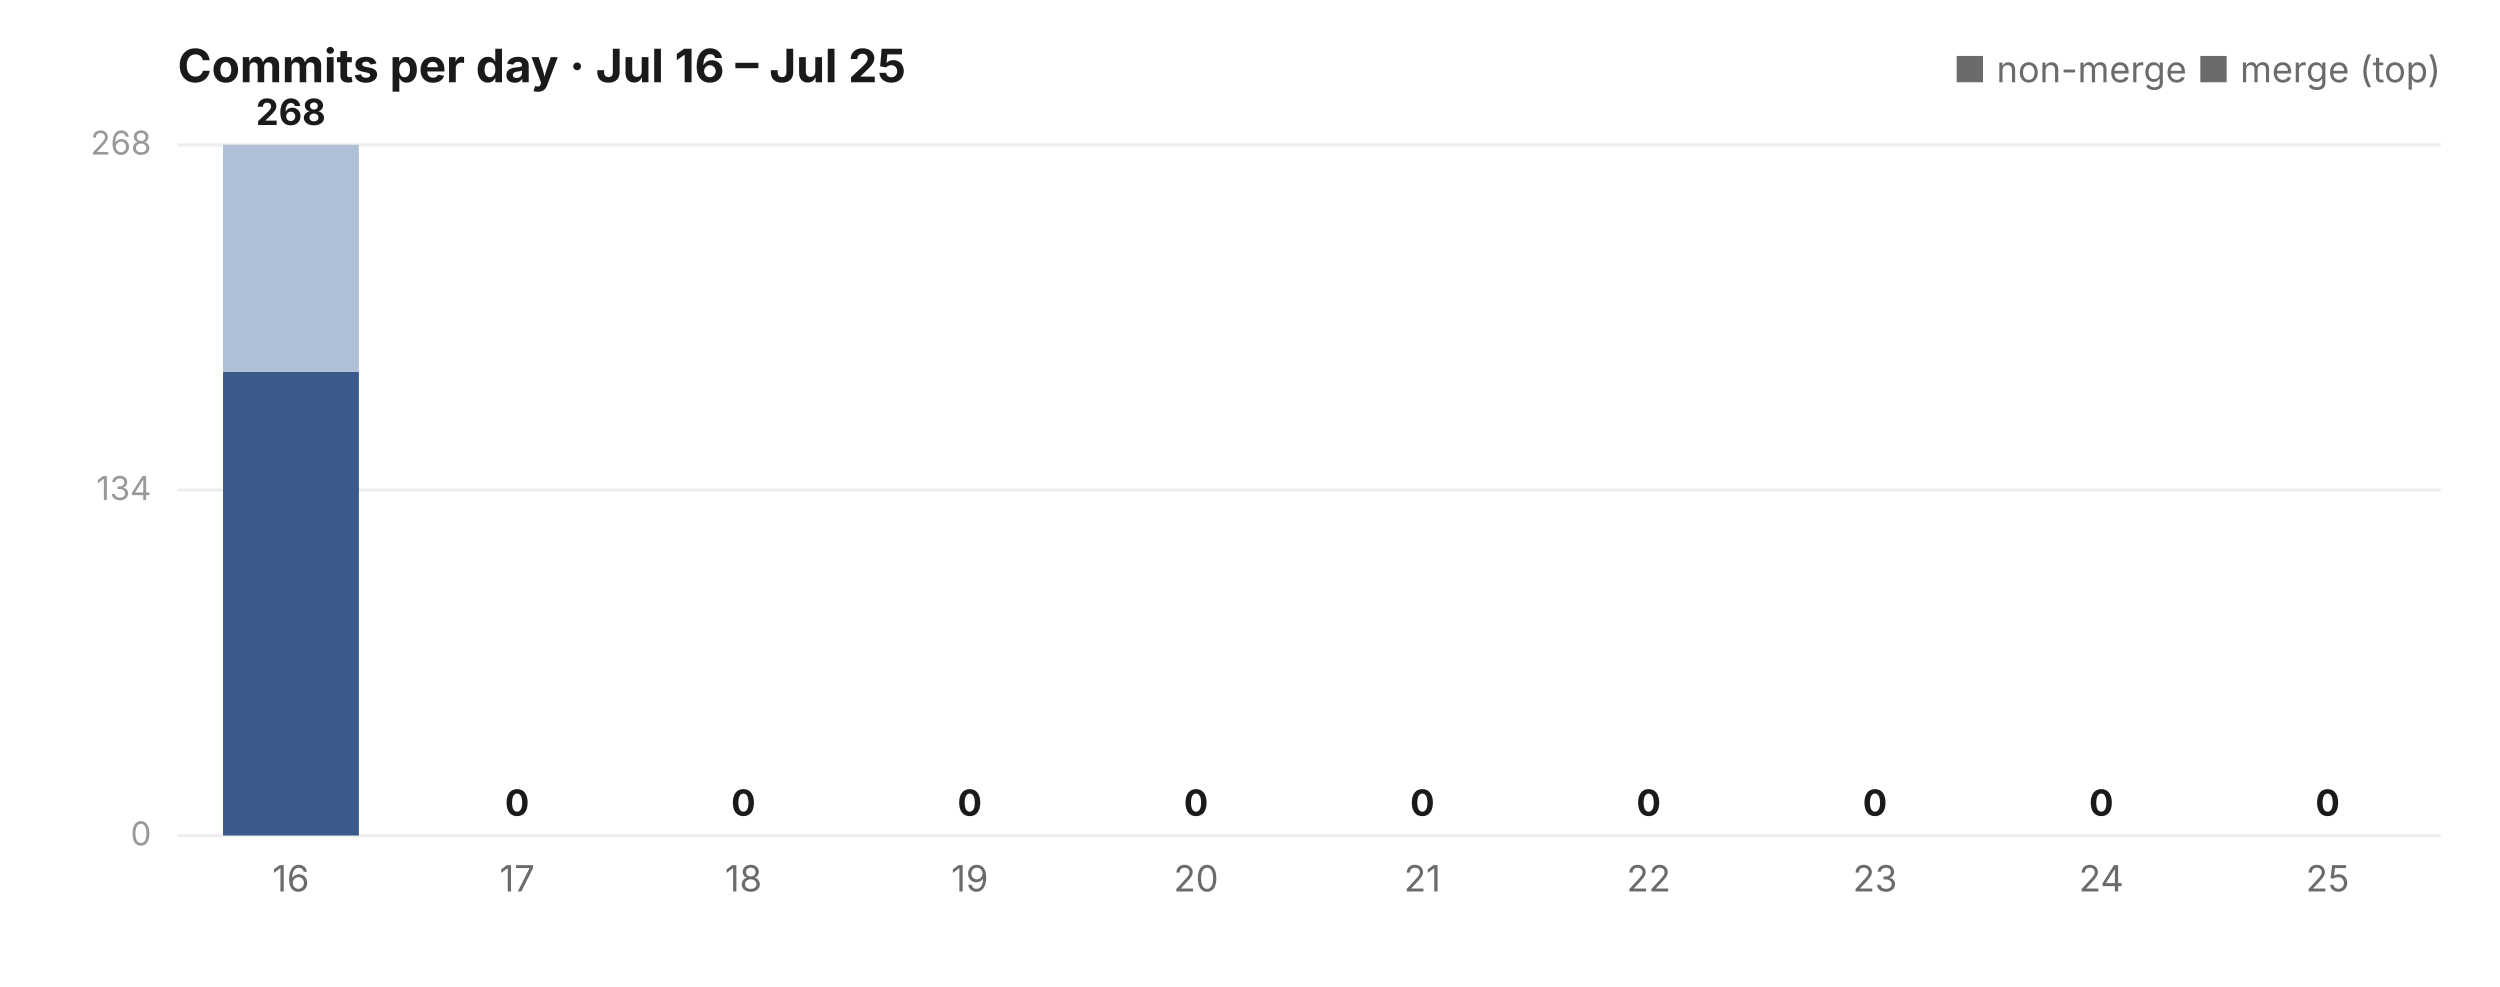
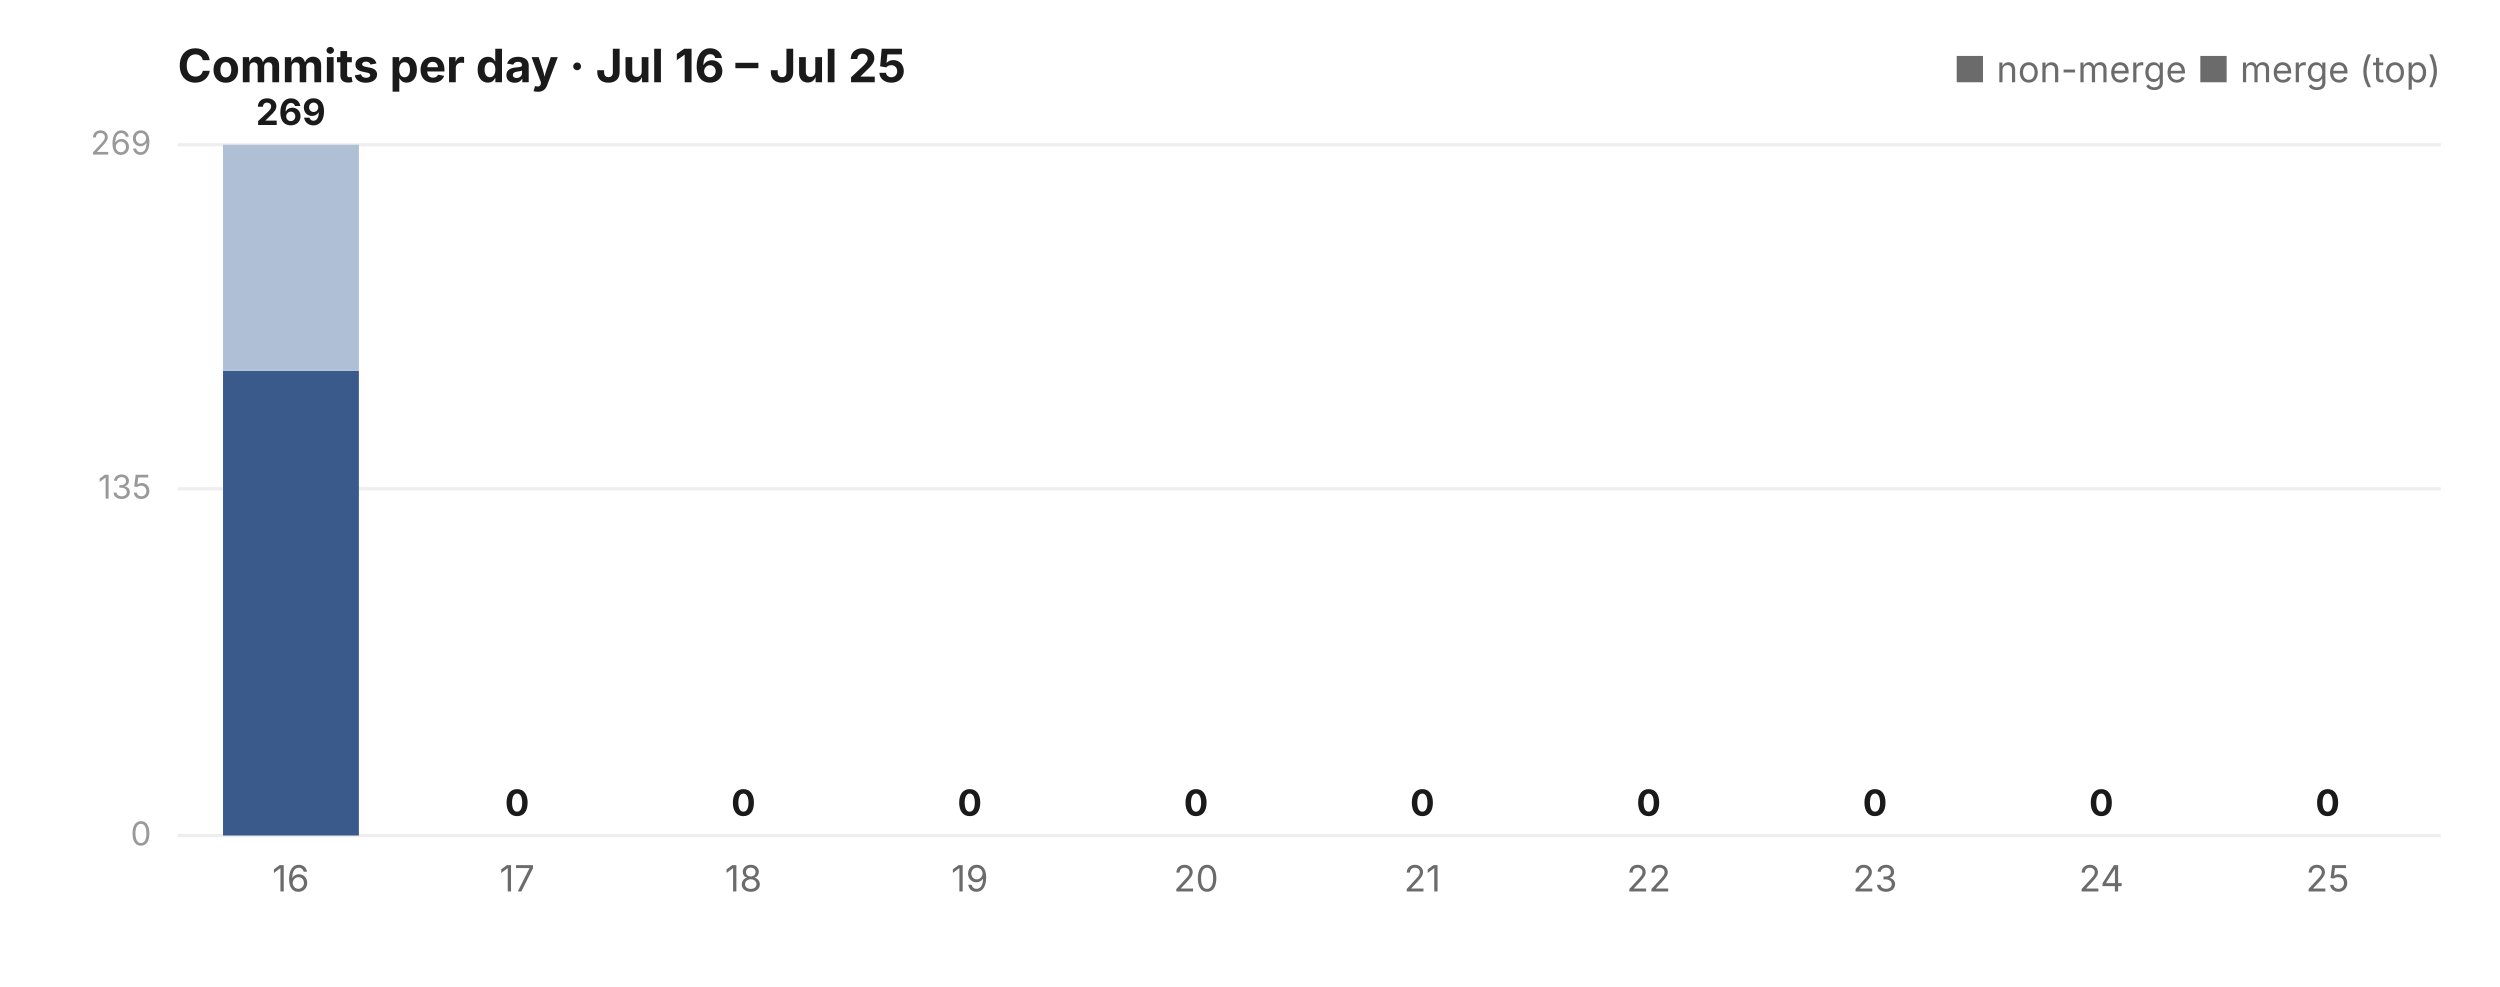
<svg xmlns="http://www.w3.org/2000/svg" viewBox="0 0 760 300" width="100%" style="font-family:-apple-system,Segoe UI,sans-serif;background:#fff;border:1px solid #e7e7e4;border-radius:8px">
  <text x="54" y="25" font-size="14" font-weight="700" fill="#1a1a1a">Commits per day · Jul 16 – Jul 25</text>
  <text x="742" y="25" font-size="11" fill="#6b6b6b" text-anchor="end">■ non-merge ■ merge (top)</text>
  <line x1="54" y1="254.0" x2="742" y2="254.0" stroke="#eee" />
  <text x="46" y="257.0" font-size="10" fill="#999" text-anchor="end">0</text>
-   <line x1="54" y1="149.0" x2="742" y2="149.0" stroke="#eee" />
-   <text x="46" y="152.0" font-size="10" fill="#999" text-anchor="end">134</text>
+   <line x1="54" y1="148.6" x2="742" y2="148.6" stroke="#eee" />
+   <text x="46" y="151.6" font-size="10" fill="#999" text-anchor="end">135</text>
  <line x1="54" y1="44.0" x2="742" y2="44.0" stroke="#eee" />
-   <text x="46" y="47.0" font-size="10" fill="#999" text-anchor="end">268</text>
-   <rect x="67.8" y="113.0" width="41.3" height="141.0" fill="#3a5a8c" />
-   <rect x="67.8" y="44.0" width="41.3" height="69.0" fill="#aebfd6" />
+   <text x="46" y="47.0" font-size="10" fill="#999" text-anchor="end">269</text>
+   <rect x="67.8" y="112.7" width="41.3" height="141.3" fill="#3a5a8c" />
+   <rect x="67.8" y="44.0" width="41.3" height="68.7" fill="#aebfd6" />
  <text x="88.4" y="271.0" font-size="11" fill="#6b6b6b" text-anchor="middle">16</text>
-   <text x="88.4" y="38.0" font-size="11" fill="#1a1a1a" text-anchor="middle" font-weight="700">268</text>
+   <text x="88.4" y="38.0" font-size="11" fill="#1a1a1a" text-anchor="middle" font-weight="700">269</text>
  <rect x="136.6" y="254.0" width="41.3" height="0.0" fill="#3a5a8c" />
  <rect x="136.6" y="254.0" width="41.3" height="0.0" fill="#aebfd6" />
  <text x="157.2" y="271.0" font-size="11" fill="#6b6b6b" text-anchor="middle">17</text>
  <text x="157.2" y="248.0" font-size="11" fill="#1a1a1a" text-anchor="middle" font-weight="700">0</text>
  <rect x="205.4" y="254.0" width="41.3" height="0.0" fill="#3a5a8c" />
  <rect x="205.4" y="254.0" width="41.3" height="0.0" fill="#aebfd6" />
  <text x="226.0" y="271.0" font-size="11" fill="#6b6b6b" text-anchor="middle">18</text>
  <text x="226.0" y="248.0" font-size="11" fill="#1a1a1a" text-anchor="middle" font-weight="700">0</text>
  <rect x="274.2" y="254.0" width="41.3" height="0.0" fill="#3a5a8c" />
  <rect x="274.2" y="254.0" width="41.3" height="0.0" fill="#aebfd6" />
  <text x="294.8" y="271.0" font-size="11" fill="#6b6b6b" text-anchor="middle">19</text>
  <text x="294.8" y="248.0" font-size="11" fill="#1a1a1a" text-anchor="middle" font-weight="700">0</text>
  <rect x="343.0" y="254.0" width="41.3" height="0.0" fill="#3a5a8c" />
  <rect x="343.0" y="254.0" width="41.3" height="0.0" fill="#aebfd6" />
  <text x="363.6" y="271.0" font-size="11" fill="#6b6b6b" text-anchor="middle">20</text>
  <text x="363.6" y="248.0" font-size="11" fill="#1a1a1a" text-anchor="middle" font-weight="700">0</text>
  <rect x="411.8" y="254.0" width="41.3" height="0.0" fill="#3a5a8c" />
  <rect x="411.8" y="254.0" width="41.3" height="0.0" fill="#aebfd6" />
  <text x="432.4" y="271.0" font-size="11" fill="#6b6b6b" text-anchor="middle">21</text>
  <text x="432.4" y="248.0" font-size="11" fill="#1a1a1a" text-anchor="middle" font-weight="700">0</text>
  <rect x="480.6" y="254.0" width="41.3" height="0.0" fill="#3a5a8c" />
  <rect x="480.6" y="254.0" width="41.3" height="0.0" fill="#aebfd6" />
  <text x="501.2" y="271.0" font-size="11" fill="#6b6b6b" text-anchor="middle">22</text>
  <text x="501.2" y="248.0" font-size="11" fill="#1a1a1a" text-anchor="middle" font-weight="700">0</text>
  <rect x="549.4" y="254.0" width="41.3" height="0.0" fill="#3a5a8c" />
  <rect x="549.4" y="254.0" width="41.3" height="0.0" fill="#aebfd6" />
  <text x="570.0" y="271.0" font-size="11" fill="#6b6b6b" text-anchor="middle">23</text>
  <text x="570.0" y="248.0" font-size="11" fill="#1a1a1a" text-anchor="middle" font-weight="700">0</text>
  <rect x="618.2" y="254.0" width="41.3" height="0.0" fill="#3a5a8c" />
  <rect x="618.2" y="254.0" width="41.3" height="0.0" fill="#aebfd6" />
  <text x="638.8" y="271.0" font-size="11" fill="#6b6b6b" text-anchor="middle">24</text>
  <text x="638.8" y="248.0" font-size="11" fill="#1a1a1a" text-anchor="middle" font-weight="700">0</text>
  <rect x="687.0" y="254.0" width="41.3" height="0.0" fill="#3a5a8c" />
  <rect x="687.0" y="254.0" width="41.3" height="0.0" fill="#aebfd6" />
  <text x="707.6" y="271.0" font-size="11" fill="#6b6b6b" text-anchor="middle">25</text>
  <text x="707.6" y="248.0" font-size="11" fill="#1a1a1a" text-anchor="middle" font-weight="700">0</text>
</svg>
